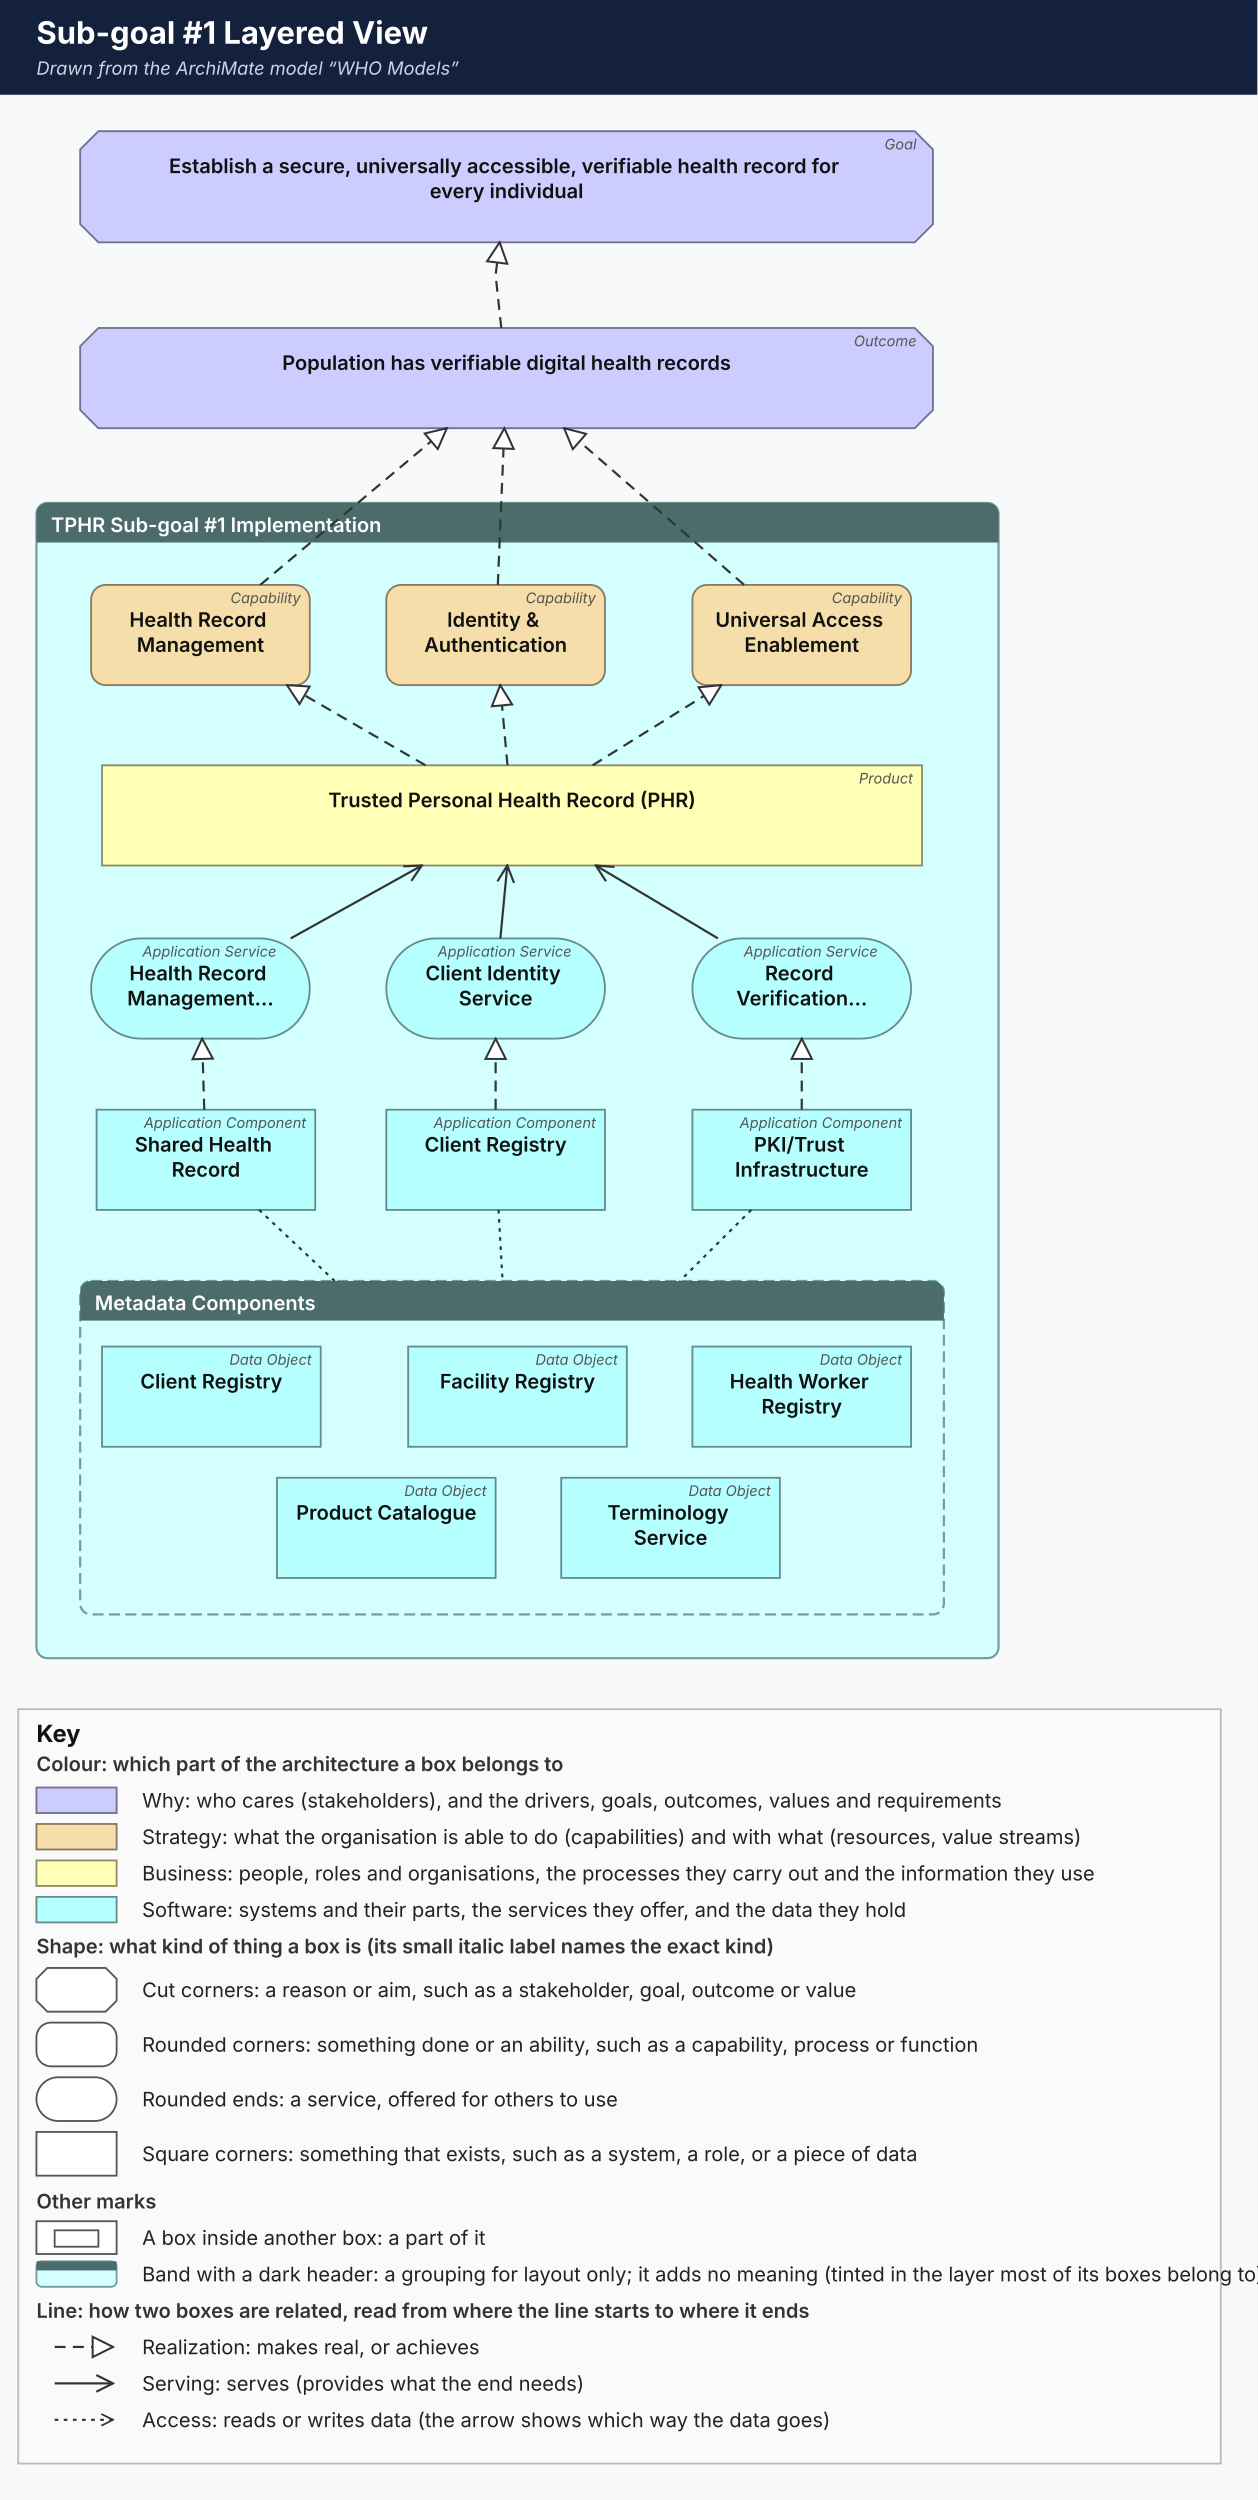
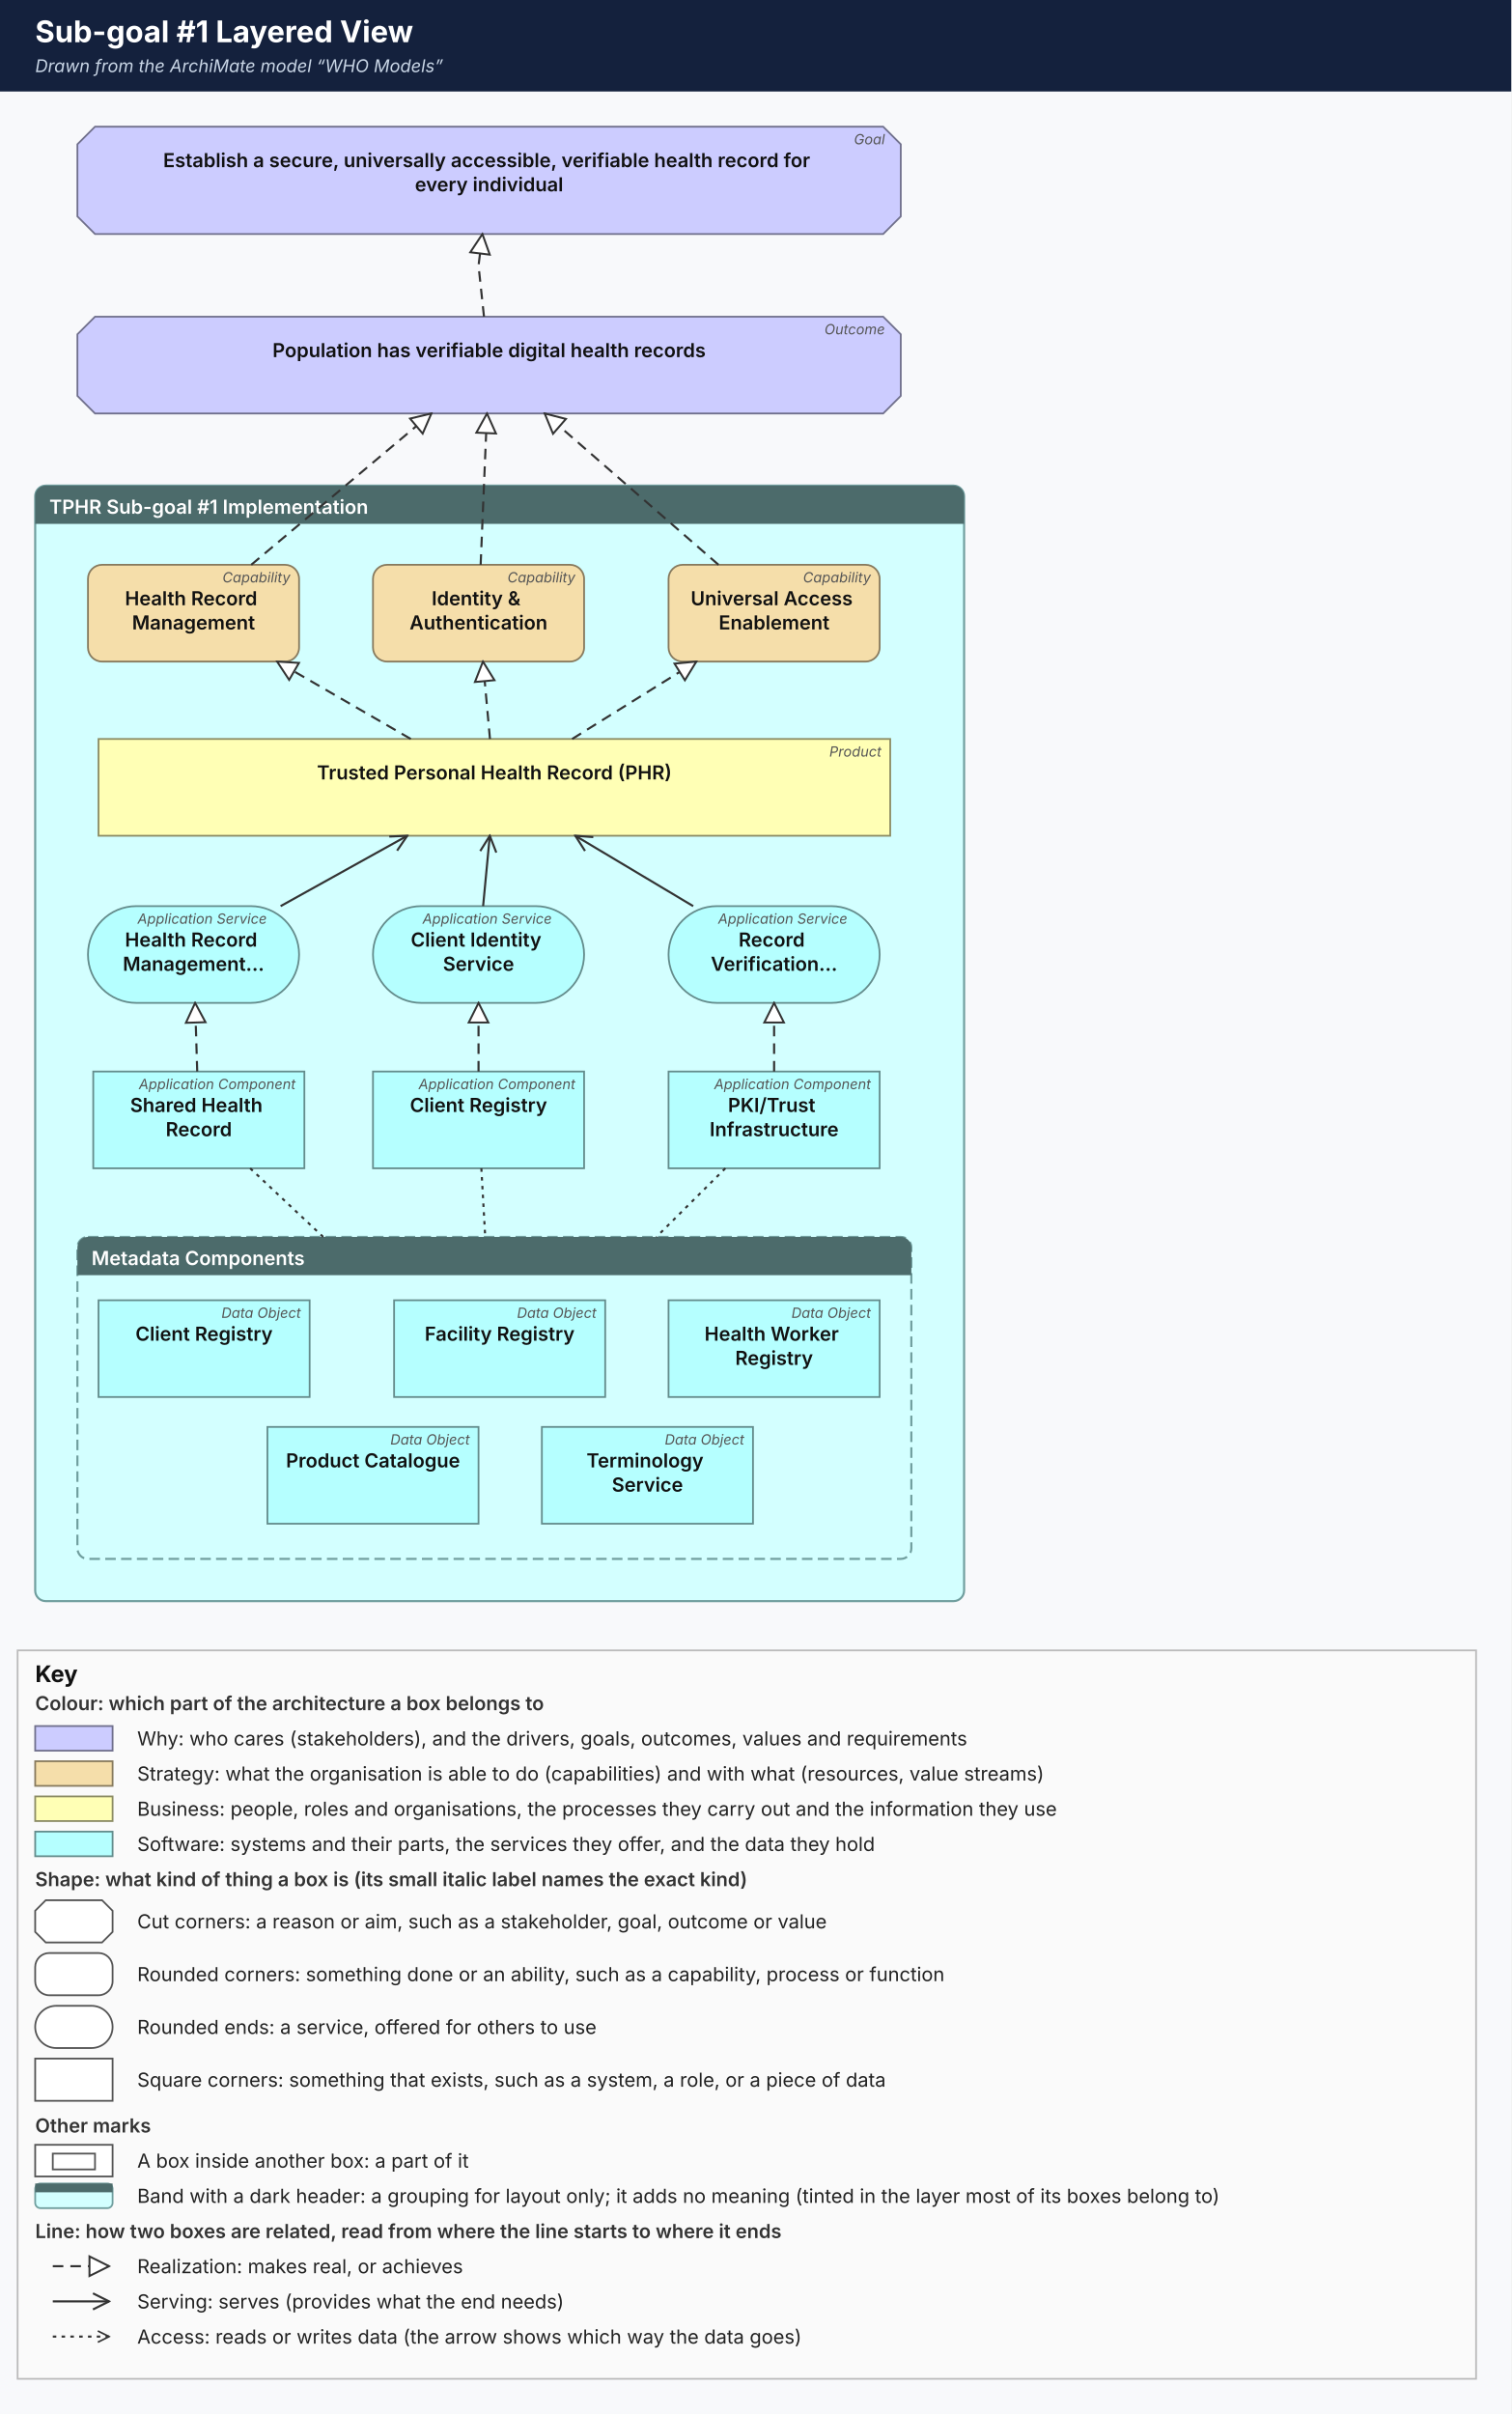
- <svg xmlns="http://www.w3.org/2000/svg" viewBox="14 -59 690 1372" width="690" height="1372" role="img" aria-labelledby="av-title">
+ <svg xmlns="http://www.w3.org/2000/svg" viewBox="14 -59 859 1372" width="859" height="1372" role="img" aria-labelledby="av-title">
  <style>
.av-name{font:600 11px Inter, "Segoe UI", system-ui, -apple-system, Helvetica, Arial, sans-serif;fill:#111}
.av-type{font:italic 8px Inter, "Segoe UI", system-ui, -apple-system, Helvetica, Arial, sans-serif;fill:#555}
.av-group{font:600 11px Inter, "Segoe UI", system-ui, -apple-system, Helvetica, Arial, sans-serif;fill:#333}
.av-note{font:10px Inter, "Segoe UI", system-ui, -apple-system, Helvetica, Arial, sans-serif;fill:#222}
.av-key{font:11px Inter, "Segoe UI", system-ui, -apple-system, Helvetica, Arial, sans-serif;fill:#222}
.av-keyh{font:600 11px Inter, "Segoe UI", system-ui, -apple-system, Helvetica, Arial, sans-serif;fill:#333}
.av-keyt{font:700 13px Inter, "Segoe UI", system-ui, -apple-system, Helvetica, Arial, sans-serif;fill:#111}
.av-rel{font:9px Inter, "Segoe UI", system-ui, -apple-system, Helvetica, Arial, sans-serif;fill:#333;paint-order:stroke;stroke:#fff;stroke-width:3px}
a:hover rect,a:hover polygon,a:focus rect,a:focus polygon{stroke:#06c;stroke-width:2.5}
</style>
  <defs>
    <marker id="arrow-open" viewBox="0 0 12 12" refX="11" refY="6" markerWidth="11" markerHeight="11" orient="auto-start-reverse" markerUnits="userSpaceOnUse">
      <path d="M1 1 L11 6 L1 11" fill="none" stroke="#333" stroke-width="1.3" />
    </marker>
    <marker id="arrow-filled" viewBox="0 0 12 12" refX="11" refY="6" markerWidth="11" markerHeight="11" orient="auto-start-reverse" markerUnits="userSpaceOnUse">
      <path d="M1 1 L11 6 L1 11 Z" fill="#333" />
    </marker>
    <marker id="arrow-small" viewBox="0 0 10 10" refX="9" refY="5" markerWidth="8" markerHeight="8" orient="auto-start-reverse" markerUnits="userSpaceOnUse">
      <path d="M1 1 L9 5 L1 9" fill="none" stroke="#333" stroke-width="1.2" />
    </marker>
    <marker id="triangle-hollow" viewBox="0 0 14 14" refX="13" refY="7" markerWidth="13" markerHeight="13" orient="auto-start-reverse" markerUnits="userSpaceOnUse">
      <path d="M1 1 L13 7 L1 13 Z" fill="#fff" stroke="#333" stroke-width="1.2" />
    </marker>
    <marker id="diamond-filled" viewBox="0 0 16 10" refX="1" refY="5" markerWidth="16" markerHeight="10" orient="auto-start-reverse" markerUnits="userSpaceOnUse">
      <path d="M1 5 L8 1 L15 5 L8 9 Z" fill="#333" />
    </marker>
    <marker id="diamond-hollow" viewBox="0 0 16 10" refX="1" refY="5" markerWidth="16" markerHeight="10" orient="auto-start-reverse" markerUnits="userSpaceOnUse">
      <path d="M1 5 L8 1 L15 5 L8 9 Z" fill="#fff" stroke="#333" stroke-width="1.2" />
    </marker>
    <marker id="dot" viewBox="0 0 8 8" refX="4" refY="4" markerWidth="7" markerHeight="7" orient="auto" markerUnits="userSpaceOnUse">
      <circle cx="4" cy="4" r="3.2" fill="#333" />
    </marker>
    <pattern id="missing" width="8" height="8" patternUnits="userSpaceOnUse" patternTransform="rotate(45)">
      <rect width="8" height="8" fill="#fff" />
      <line x1="0" y1="0" x2="0" y2="8" stroke="#d33" stroke-width="2" />
    </pattern>
  </defs>
-   <rect x="14" y="-59" width="690" height="1372" fill="#f8f9fb" />
-   <rect x="14" y="-59" width="690" height="52" fill="#14213d" />
+   <rect x="14" y="-59" width="859" height="1372" fill="#f8f9fb" />
+   <rect x="14" y="-59" width="859" height="52" fill="#14213d" />
  <text x="34" y="-35" style="font:700 17px Inter, &quot;Segoe UI&quot;, system-ui, -apple-system, Helvetica, Arial, sans-serif;fill:#fff">Sub-goal #1 Layered View</text>
  <text x="34" y="-18" style="font:italic 10px Inter, &quot;Segoe UI&quot;, system-ui, -apple-system, Helvetica, Arial, sans-serif;fill:#c9d6e6">Drawn from the ArchiMate model “WHO Models”</text>
  <g class="av-g">
    <rect x="34" y="217" width="528" height="634" rx="6" fill="#d3ffff" stroke="#709e9e" stroke-width="1.2" />
    <path d="M34 223 a6 6 0 0 1 6 -6 h516 a6 6 0 0 1 6 6 v15.75 h-528 z" fill="#4c6b6b" />
    <text class="av-group" x="42" y="233" style="fill:#fff">TPHR Sub-goal #1 Implementation</text>
  </g>
  <a href="../../../en/dpi-h-ra/archimate/0.2.0-draft.3/elements/client-registry-7503/" target="_top">
    <rect x="226" y="550" width="120" height="55" fill="#b5ffff" stroke="#648c8c" stroke-width="1" />
    <text class="av-type" x="341" y="560" text-anchor="end">Application Component</text>
    <text class="av-name" x="286" y="573" text-anchor="middle">
      <tspan x="286" dy="0">Client Registry</tspan>
    </text>
  </a>
  <a href="../../../en/dpi-h-ra/archimate/0.2.0-draft.3/elements/pki-trust-infrastructure-a566/" target="_top">
    <rect x="394" y="550" width="120" height="55" fill="#b5ffff" stroke="#648c8c" stroke-width="1" />
    <text class="av-type" x="509" y="560" text-anchor="end">Application Component</text>
    <text class="av-name" x="454" y="573" text-anchor="middle">
      <tspan x="454" dy="0">PKI/Trust</tspan>
      <tspan x="454" dy="13.75">Infrastructure</tspan>
    </text>
  </a>
  <a href="../../../en/dpi-h-ra/archimate/0.2.0-draft.3/elements/metadata-components-5abd/" target="_top">
    <rect x="58" y="644" width="474" height="183" rx="6" fill="#d3ffff" stroke="#709e9e" stroke-width="1.2" stroke-dasharray="6 3" />
    <path d="M58 650 a6 6 0 0 1 6 -6 h462 a6 6 0 0 1 6 6 v15.75 h-474 z" fill="#4c6b6b" />
    <text class="av-group" x="66" y="660" style="fill:#fff">Metadata Components</text>
  </a>
  <a href="../../../en/dpi-h-ra/archimate/0.2.0-draft.3/elements/terminology-service-81ff/" target="_top">
    <rect x="322" y="752" width="120" height="55" fill="#b5ffff" stroke="#648c8c" stroke-width="1" />
    <text class="av-type" x="437" y="762" text-anchor="end">Data Object</text>
    <text class="av-name" x="382" y="775" text-anchor="middle">
      <tspan x="382" dy="0">Terminology</tspan>
      <tspan x="382" dy="13.75">Service</tspan>
    </text>
  </a>
  <a href="../../../en/dpi-h-ra/archimate/0.2.0-draft.3/elements/product-catalogue-ee9e/" target="_top">
    <rect x="166" y="752" width="120" height="55" fill="#b5ffff" stroke="#648c8c" stroke-width="1" />
    <text class="av-type" x="281" y="762" text-anchor="end">Data Object</text>
    <text class="av-name" x="226" y="775" text-anchor="middle">
      <tspan x="226" dy="0">Product Catalogue</tspan>
    </text>
  </a>
  <a href="../../../en/dpi-h-ra/archimate/0.2.0-draft.3/elements/client-registry-50b8/" target="_top">
    <rect x="70" y="680" width="120" height="55" fill="#b5ffff" stroke="#648c8c" stroke-width="1" />
    <text class="av-type" x="185" y="690" text-anchor="end">Data Object</text>
    <text class="av-name" x="130" y="703" text-anchor="middle">
      <tspan x="130" dy="0">Client Registry</tspan>
    </text>
  </a>
  <a href="../../../en/dpi-h-ra/archimate/0.2.0-draft.3/elements/facility-registry-60d2/" target="_top">
    <rect x="238" y="680" width="120" height="55" fill="#b5ffff" stroke="#648c8c" stroke-width="1" />
    <text class="av-type" x="353" y="690" text-anchor="end">Data Object</text>
    <text class="av-name" x="298" y="703" text-anchor="middle">
      <tspan x="298" dy="0">Facility Registry</tspan>
    </text>
  </a>
  <a href="../../../en/dpi-h-ra/archimate/0.2.0-draft.3/elements/health-worker-registry-8a1b/" target="_top">
    <rect x="394" y="680" width="120" height="55" fill="#b5ffff" stroke="#648c8c" stroke-width="1" />
    <text class="av-type" x="509" y="690" text-anchor="end">Data Object</text>
    <text class="av-name" x="454" y="703" text-anchor="middle">
      <tspan x="454" dy="0">Health Worker</tspan>
      <tspan x="454" dy="13.75">Registry</tspan>
    </text>
  </a>
  <a href="../../../en/dpi-h-ra/archimate/0.2.0-draft.3/elements/shared-health-record-0aeb/" target="_top">
    <rect x="67" y="550" width="120" height="55" fill="#b5ffff" stroke="#648c8c" stroke-width="1" />
    <text class="av-type" x="182" y="560" text-anchor="end">Application Component</text>
    <text class="av-name" x="127" y="573" text-anchor="middle">
      <tspan x="127" dy="0">Shared Health</tspan>
      <tspan x="127" dy="13.75">Record</tspan>
    </text>
  </a>
  <a href="../../../en/dpi-h-ra/archimate/0.2.0-draft.3/elements/trusted-personal-health-record-phr-b84d/" target="_top">
    <rect x="70" y="361" width="450" height="55" fill="#ffffb5" stroke="#8c8c64" stroke-width="1" />
    <text class="av-type" x="515" y="371" text-anchor="end">Product</text>
    <text class="av-name" x="295" y="384" text-anchor="middle">
      <tspan x="295" dy="0">Trusted Personal Health Record (PHR)</tspan>
    </text>
  </a>
  <a href="../../../en/dpi-h-ra/archimate/0.2.0-draft.3/elements/client-identity-service-d104/" target="_top">
    <rect x="226" y="456" width="120" height="55" rx="27.5" fill="#b5ffff" stroke="#648c8c" stroke-width="1" />
    <text class="av-type" x="327.667" y="466" text-anchor="end">Application Service</text>
    <text class="av-name" x="286" y="479" text-anchor="middle">
      <tspan x="286" dy="0">Client Identity</tspan>
      <tspan x="286" dy="13.75">Service</tspan>
    </text>
  </a>
  <a href="../../../en/dpi-h-ra/archimate/0.2.0-draft.3/elements/record-verification-service-e788/" target="_top">
    <rect x="394" y="456" width="120" height="55" rx="27.5" fill="#b5ffff" stroke="#648c8c" stroke-width="1" />
    <text class="av-type" x="495.667" y="466" text-anchor="end">Application Service</text>
    <text class="av-name" x="454" y="479" text-anchor="middle">
      <tspan x="454" dy="0">Record</tspan>
      <tspan x="454" dy="13.75">Verification…</tspan>
    </text>
  </a>
  <a href="../../../en/dpi-h-ra/archimate/0.2.0-draft.3/elements/health-record-management-5835/" target="_top">
    <rect x="64" y="262" width="120" height="55" rx="8" fill="#f5deaa" stroke="#877a5e" stroke-width="1" />
    <text class="av-type" x="179" y="272" text-anchor="end">Capability</text>
    <text class="av-name" x="124" y="285" text-anchor="middle">
      <tspan x="124" dy="0">Health Record</tspan>
      <tspan x="124" dy="13.75">Management</tspan>
    </text>
  </a>
  <a href="../../../en/dpi-h-ra/archimate/0.2.0-draft.3/elements/identity-authentication-ece1/" target="_top">
    <rect x="226" y="262" width="120" height="55" rx="8" fill="#f5deaa" stroke="#877a5e" stroke-width="1" />
    <text class="av-type" x="341" y="272" text-anchor="end">Capability</text>
    <text class="av-name" x="286" y="285" text-anchor="middle">
      <tspan x="286" dy="0">Identity &amp;</tspan>
      <tspan x="286" dy="13.75">Authentication</tspan>
    </text>
  </a>
  <a href="../../../en/dpi-h-ra/archimate/0.2.0-draft.3/elements/universal-access-enablement-d1c0/" target="_top">
    <rect x="394" y="262" width="120" height="55" rx="8" fill="#f5deaa" stroke="#877a5e" stroke-width="1" />
    <text class="av-type" x="509" y="272" text-anchor="end">Capability</text>
    <text class="av-name" x="454" y="285" text-anchor="middle">
      <tspan x="454" dy="0">Universal Access</tspan>
      <tspan x="454" dy="13.75">Enablement</tspan>
    </text>
  </a>
  <a href="../../../en/dpi-h-ra/archimate/0.2.0-draft.3/elements/health-record-management-service-55d3/" target="_top">
    <rect x="64" y="456" width="120" height="55" rx="27.5" fill="#b5ffff" stroke="#648c8c" stroke-width="1" />
    <text class="av-type" x="165.667" y="466" text-anchor="end">Application Service</text>
    <text class="av-name" x="124" y="479" text-anchor="middle">
      <tspan x="124" dy="0">Health Record</tspan>
      <tspan x="124" dy="13.75">Management…</tspan>
    </text>
  </a>
  <a href="../../../en/dpi-h-ra/archimate/0.2.0-draft.3/elements/establish-a-secure-universally-accessible-verifiable-health-7b4f/" target="_top">
    <polygon points="68,13 516,13 526,23 526,64 516,74 68,74 58,64 58,23" fill="#ccccff" stroke="#70708c" stroke-width="1" />
    <text class="av-type" x="517" y="23" text-anchor="end">Goal</text>
    <text class="av-name" x="292" y="36" text-anchor="middle">
      <tspan x="292" dy="0">Establish a secure, universally accessible, verifiable health record for</tspan>
      <tspan x="292" dy="13.75">every individual</tspan>
    </text>
  </a>
  <a href="../../../en/dpi-h-ra/archimate/0.2.0-draft.3/elements/population-has-verifiable-digital-health-records-edca/" target="_top">
    <polygon points="68,121 516,121 526,131 526,166 516,176 68,176 58,166 58,131" fill="#ccccff" stroke="#70708c" stroke-width="1" />
    <text class="av-type" x="517" y="131" text-anchor="end">Outcome</text>
    <text class="av-name" x="292" y="144" text-anchor="middle">
      <tspan x="292" dy="0">Population has verifiable digital health records</tspan>
    </text>
  </a>
  <a href="../../../en/dpi-h-ra/archimate/0.2.0-draft.3/relationships/id-41d23e9f40c54366b7f50defc1144b6e/" target="_top">
    <path d="M287.6 605 L289.8 644" fill="none" stroke="#333" stroke-width="1.2" stroke-dasharray="2 3" />
    <path d="M287.6 605 L289.8 644" fill="none" stroke="transparent" stroke-width="8" />
  </a>
  <a href="../../../en/dpi-h-ra/archimate/0.2.0-draft.3/relationships/id-0a1eff76abd34eedb5b20c3e0287b0cc/" target="_top">
    <path d="M286 550 L286 511" fill="none" stroke="#333" stroke-width="1.2" stroke-dasharray="6 4" marker-end="url(#triangle-hollow)" />
    <path d="M286 550 L286 511" fill="none" stroke="transparent" stroke-width="8" />
  </a>
  <a href="../../../en/dpi-h-ra/archimate/0.2.0-draft.3/relationships/id-502c6b872f54492a9e0cc6d8d2b7a3d3/" target="_top">
    <path d="M426.3 605 L387.1 644" fill="none" stroke="#333" stroke-width="1.2" stroke-dasharray="2 3" />
    <path d="M426.3 605 L387.1 644" fill="none" stroke="transparent" stroke-width="8" />
  </a>
  <a href="../../../en/dpi-h-ra/archimate/0.2.0-draft.3/relationships/id-5b0d19e821c7454086f12afa0d077a29/" target="_top">
    <path d="M454 550 L454 511" fill="none" stroke="#333" stroke-width="1.2" stroke-dasharray="6 4" marker-end="url(#triangle-hollow)" />
    <path d="M454 550 L454 511" fill="none" stroke="transparent" stroke-width="8" />
  </a>
  <a href="../../../en/dpi-h-ra/archimate/0.2.0-draft.3/relationships/id-92cc07d723e6417c8cc0128f93e858ba/" target="_top">
    <path d="M156.2 605 L197.7 644" fill="none" stroke="#333" stroke-width="1.2" stroke-dasharray="2 3" />
    <path d="M156.2 605 L197.7 644" fill="none" stroke="transparent" stroke-width="8" />
  </a>
  <a href="../../../en/dpi-h-ra/archimate/0.2.0-draft.3/relationships/id-84a44c6d047242d3b45e719a3cd77011/" target="_top">
    <path d="M126.1 550 L124.9 511" fill="none" stroke="#333" stroke-width="1.2" stroke-dasharray="6 4" marker-end="url(#triangle-hollow)" />
    <path d="M126.1 550 L124.9 511" fill="none" stroke="transparent" stroke-width="8" />
  </a>
  <a href="../../../en/dpi-h-ra/archimate/0.2.0-draft.3/relationships/id-5d02f05eea4d4aeb8474548be712e528/" target="_top">
    <path d="M247.5 361 L171.5 317" fill="none" stroke="#333" stroke-width="1.2" stroke-dasharray="6 4" marker-end="url(#triangle-hollow)" />
    <path d="M247.5 361 L171.5 317" fill="none" stroke="transparent" stroke-width="8" />
  </a>
  <a href="../../../en/dpi-h-ra/archimate/0.2.0-draft.3/relationships/id-fc39d594213d4c569a6dd73c271096da/" target="_top">
    <path d="M339.2 361 L409.8 317" fill="none" stroke="#333" stroke-width="1.2" stroke-dasharray="6 4" marker-end="url(#triangle-hollow)" />
    <path d="M339.2 361 L409.8 317" fill="none" stroke="transparent" stroke-width="8" />
  </a>
  <a href="../../../en/dpi-h-ra/archimate/0.2.0-draft.3/relationships/id-a947021aa2014b24ad9518f7b3fdcbc1/" target="_top">
    <path d="M292.5 361 L288.5 317" fill="none" stroke="#333" stroke-width="1.2" stroke-dasharray="6 4" marker-end="url(#triangle-hollow)" />
    <path d="M292.5 361 L288.5 317" fill="none" stroke="transparent" stroke-width="8" />
  </a>
  <a href="../../../en/dpi-h-ra/archimate/0.2.0-draft.3/relationships/id-17f01aa1e5b54963a78f00d00d7506f0/" target="_top">
    <path d="M288.6 456 L292.4 416" fill="none" stroke="#333" stroke-width="1.2" marker-end="url(#arrow-open)" />
    <path d="M288.6 456 L292.4 416" fill="none" stroke="transparent" stroke-width="8" />
  </a>
  <a href="../../../en/dpi-h-ra/archimate/0.2.0-draft.3/relationships/id-6a907863724d432a840f6ebe94223e59/" target="_top">
    <path d="M408 456 L341 416" fill="none" stroke="#333" stroke-width="1.2" marker-end="url(#arrow-open)" />
    <path d="M408 456 L341 416" fill="none" stroke="transparent" stroke-width="8" />
  </a>
  <a href="../../../en/dpi-h-ra/archimate/0.2.0-draft.3/relationships/id-43ee6d8b4d3c427181884edf884c091a/" target="_top">
    <path d="M156.8 262 L259.2 176" fill="none" stroke="#333" stroke-width="1.2" stroke-dasharray="6 4" marker-end="url(#triangle-hollow)" />
    <path d="M156.8 262 L259.2 176" fill="none" stroke="transparent" stroke-width="8" />
  </a>
  <a href="../../../en/dpi-h-ra/archimate/0.2.0-draft.3/relationships/id-dc17e797ab384ed0be7f44c9249e815e/" target="_top">
    <path d="M287.2 262 L290.8 176" fill="none" stroke="#333" stroke-width="1.2" stroke-dasharray="6 4" marker-end="url(#triangle-hollow)" />
    <path d="M287.2 262 L290.8 176" fill="none" stroke="transparent" stroke-width="8" />
  </a>
  <a href="../../../en/dpi-h-ra/archimate/0.2.0-draft.3/relationships/id-c88f3931903140a6adfb9897493d3dd2/" target="_top">
    <path d="M422.4 262 L323.6 176" fill="none" stroke="#333" stroke-width="1.2" stroke-dasharray="6 4" marker-end="url(#triangle-hollow)" />
    <path d="M422.4 262 L323.6 176" fill="none" stroke="transparent" stroke-width="8" />
  </a>
  <a href="../../../en/dpi-h-ra/archimate/0.2.0-draft.3/relationships/id-c6f77aaa74e44b4ea2cfbf9fc70da171/" target="_top">
    <path d="M173.5 456 L245.5 416" fill="none" stroke="#333" stroke-width="1.2" marker-end="url(#arrow-open)" />
    <path d="M173.5 456 L245.5 416" fill="none" stroke="transparent" stroke-width="8" />
  </a>
  <a href="../../../en/dpi-h-ra/archimate/0.2.0-draft.3/relationships/id-af75b3c73245443493c1eb120eb48ce4/" target="_top">
    <path d="M289.1 121 L286 92 L288.2 74" fill="none" stroke="#333" stroke-width="1.2" stroke-dasharray="6 4" marker-end="url(#triangle-hollow)" />
    <path d="M289.1 121 L286 92 L288.2 74" fill="none" stroke="transparent" stroke-width="8" />
  </a>
  <g class="av-legend">
-     <rect x="24" y="879" width="660" height="414" fill="#fafafa" stroke="#bbb" />
+     <rect x="24" y="879" width="829" height="414" fill="#fafafa" stroke="#bbb" />
    <text class="av-keyt" x="34" y="897">Key</text>
    <text class="av-keyh" x="34" y="913">Colour: which part of the architecture a box belongs to</text>
    <rect x="34" y="922" width="44" height="14" fill="#ccccff" stroke="#70708c" />
    <text class="av-key" x="92" y="933">Why: who cares (stakeholders), and the drivers, goals, outcomes, values and requirements</text>
    <rect x="34" y="942" width="44" height="14" fill="#f5deaa" stroke="#877a5e" />
    <text class="av-key" x="92" y="953">Strategy: what the organisation is able to do (capabilities) and with what (resources, value streams)</text>
    <rect x="34" y="962" width="44" height="14" fill="#ffffb5" stroke="#8c8c64" />
    <text class="av-key" x="92" y="973">Business: people, roles and organisations, the processes they carry out and the information they use</text>
    <rect x="34" y="982" width="44" height="14" fill="#b5ffff" stroke="#648c8c" />
    <text class="av-key" x="92" y="993">Software: systems and their parts, the services they offer, and the data they hold</text>
    <text class="av-keyh" x="34" y="1013">Shape: what kind of thing a box is (its small italic label names the exact kind)</text>
    <polygon points="40,1021 72,1021 78,1027 78,1039 72,1045 40,1045 34,1039 34,1027" fill="#fff" stroke="#555" />
    <text class="av-key" x="92" y="1037">Cut corners: a reason or aim, such as a stakeholder, goal, outcome or value</text>
    <rect x="34" y="1051" width="44" height="24" rx="8" fill="#fff" stroke="#555" />
    <text class="av-key" x="92" y="1067">Rounded corners: something done or an ability, such as a capability, process or function</text>
    <rect x="34" y="1081" width="44" height="24" rx="12" fill="#fff" stroke="#555" />
    <text class="av-key" x="92" y="1097">Rounded ends: a service, offered for others to use</text>
    <rect x="34" y="1111" width="44" height="24" fill="#fff" stroke="#555" />
    <text class="av-key" x="92" y="1127">Square corners: something that exists, such as a system, a role, or a piece of data</text>
    <text class="av-keyh" x="34" y="1153">Other marks</text>
    <rect x="34" y="1160" width="44" height="18" fill="#fff" stroke="#555" />
    <rect x="44" y="1165" width="24" height="9" fill="#fff" stroke="#555" />
    <text class="av-key" x="92" y="1173">A box inside another box: a part of it</text>
    <rect x="34" y="1182" width="44" height="14" rx="3" fill="#d3ffff" stroke="#709e9e" />
    <rect x="34" y="1182" width="44" height="5" fill="#4c6b6b" />
    <text class="av-key" x="92" y="1193">Band with a dark header: a grouping for layout only; it adds no meaning (tinted in the layer most of its boxes belong to)</text>
    <text class="av-keyh" x="34" y="1213">Line: how two boxes are related, read from where the line starts to where it ends</text>
    <path d="M44 1229 L76 1229" fill="none" stroke="#333" stroke-width="1.2" stroke-dasharray="6 4" marker-end="url(#triangle-hollow)" />
    <text class="av-key" x="92" y="1233">Realization: makes real, or achieves</text>
    <path d="M44 1249 L76 1249" fill="none" stroke="#333" stroke-width="1.2" marker-end="url(#arrow-open)" />
    <text class="av-key" x="92" y="1253">Serving: serves (provides what the end needs)</text>
    <path d="M44 1269 L76 1269" fill="none" stroke="#333" stroke-width="1.2" stroke-dasharray="2 3" marker-end="url(#arrow-small)" />
    <text class="av-key" x="92" y="1273">Access: reads or writes data (the arrow shows which way the data goes)</text>
  </g>
</svg>
